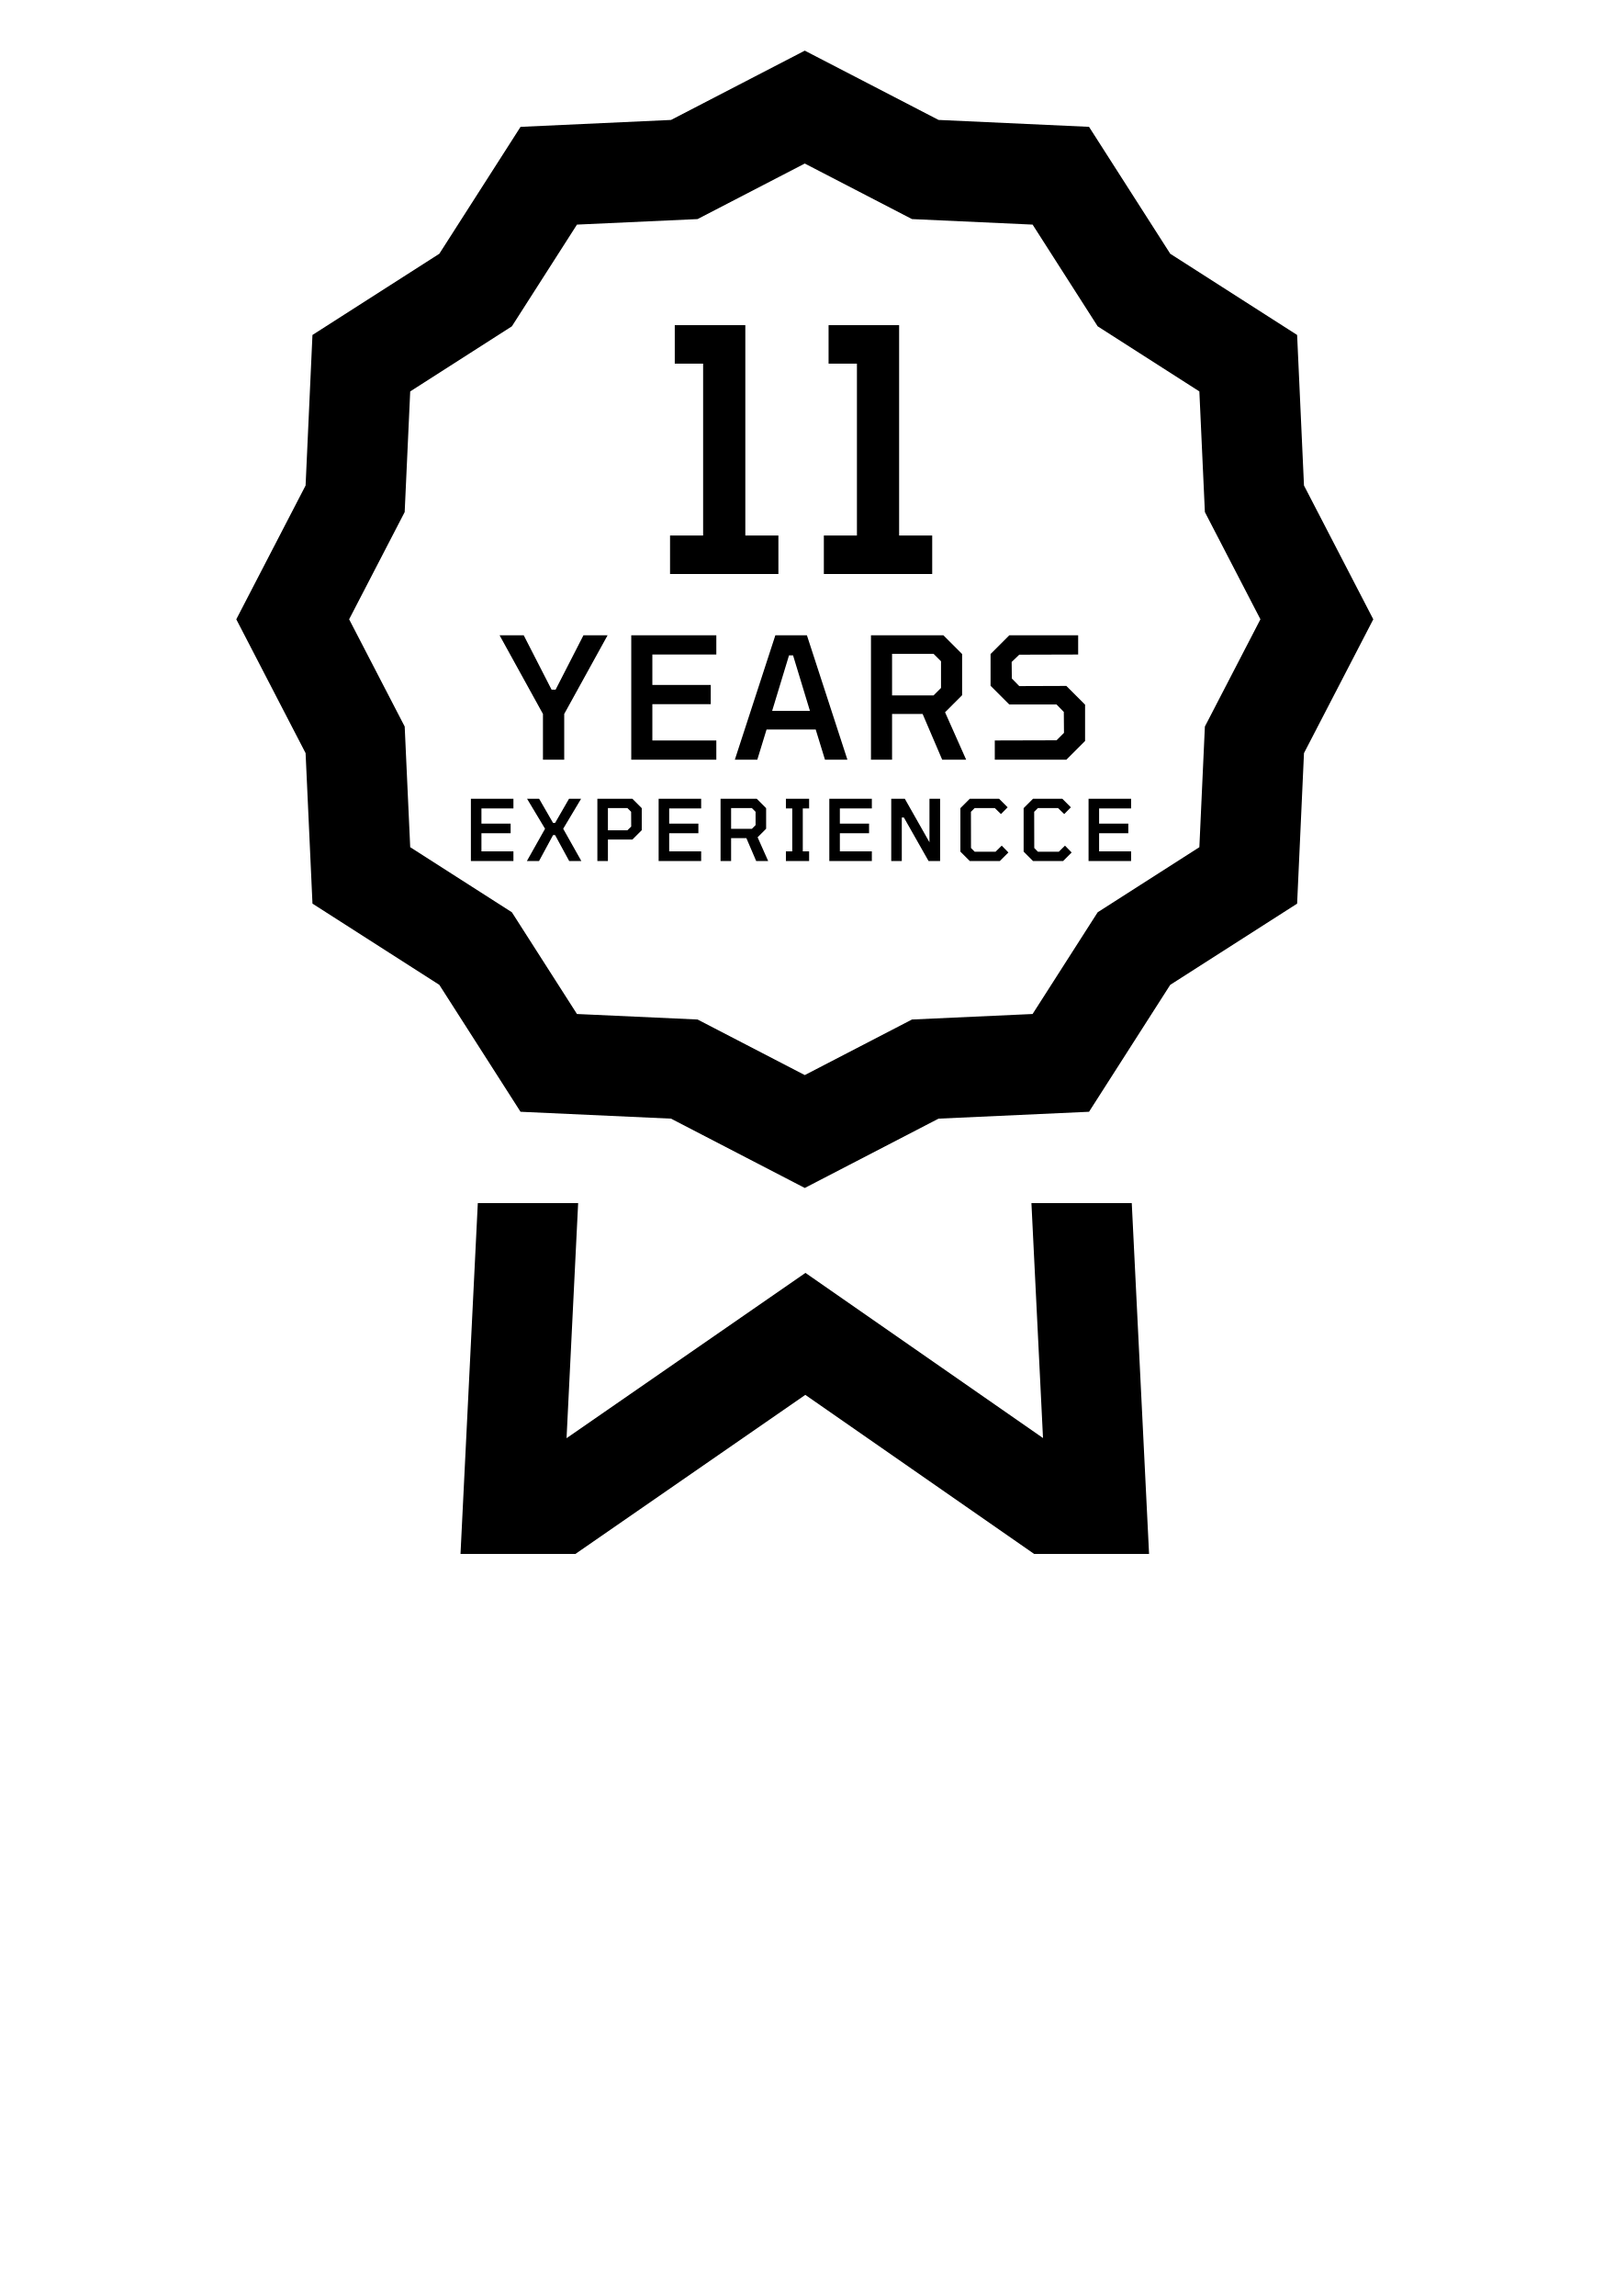
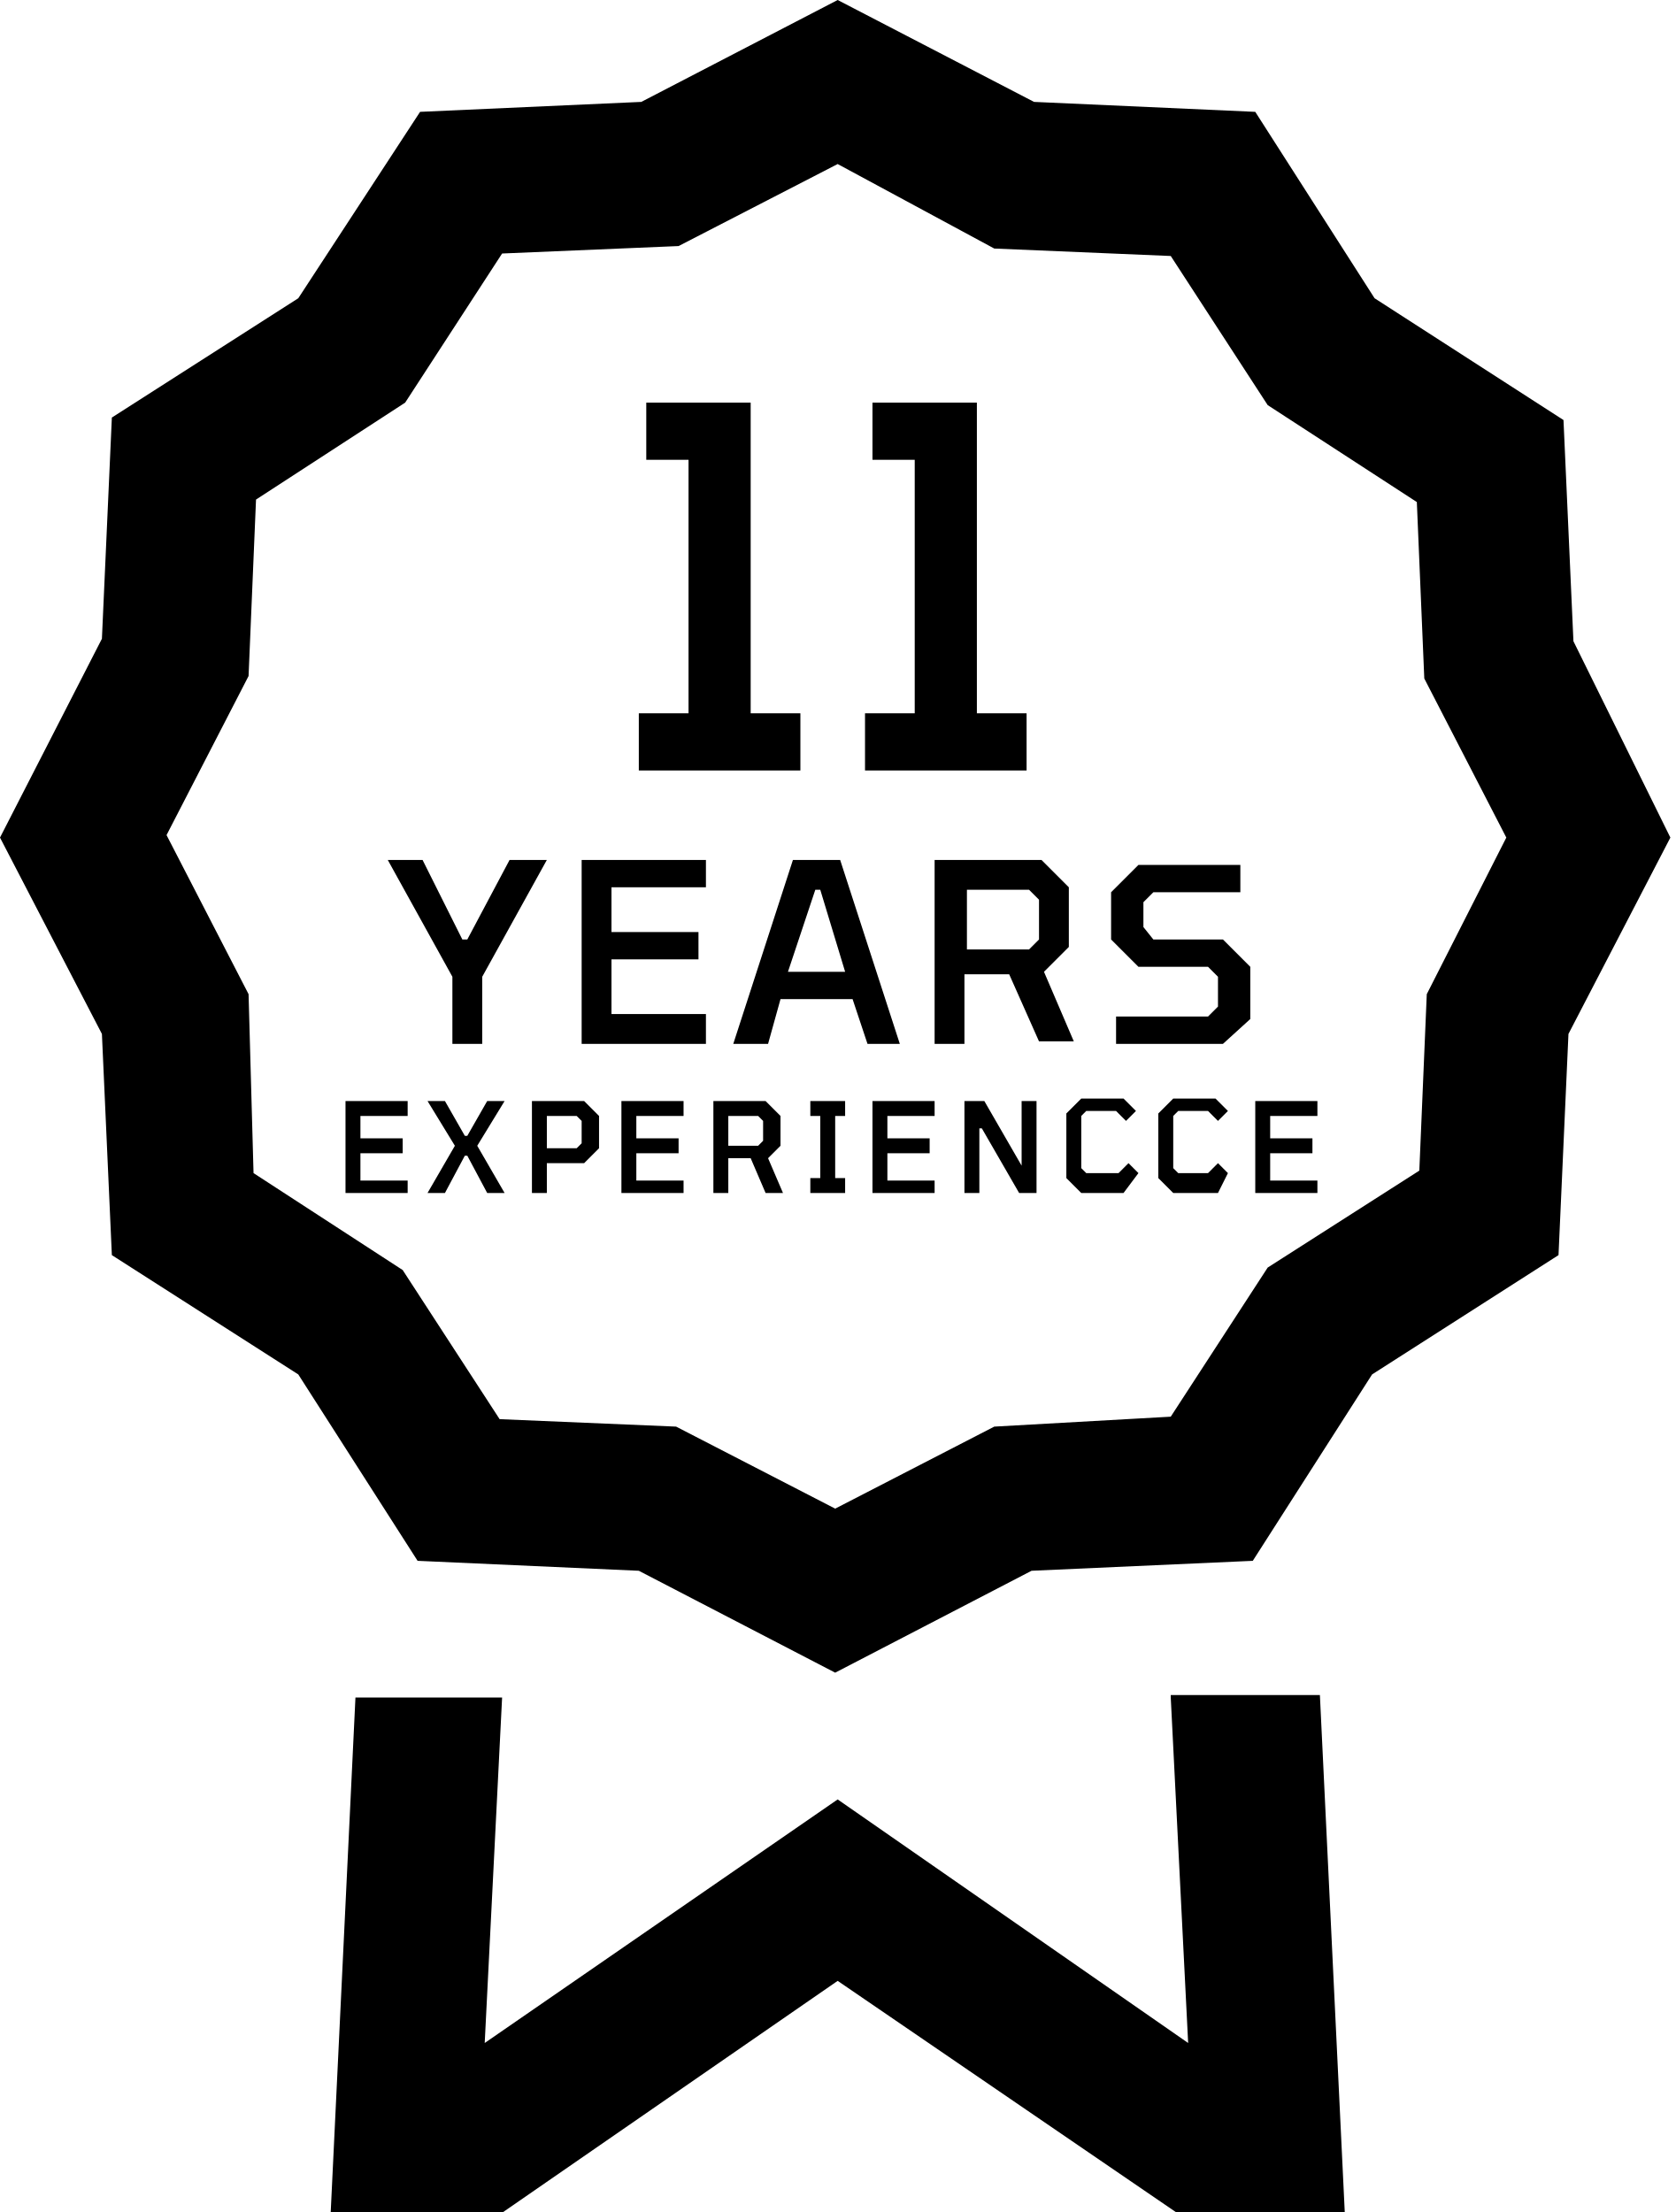
- <svg xmlns="http://www.w3.org/2000/svg" width="95" height="136" viewBox="0 0 95 136" fill="none">
-   <path d="M61.112 71.264L61.798 85.18L47.723 75.398L33.568 85.189L34.255 71.264H28.31L27.285 92.045H34.093L47.715 82.623L61.273 92.045H68.082L67.057 71.264H61.112ZM77.261 28.758L76.854 19.841L69.337 15.031L64.525 7.513L55.609 7.104L47.683 3L39.758 7.105L30.842 7.514L26.03 15.031L18.513 19.841L18.106 28.758L14 36.683L18.106 44.609L18.514 53.525L26.03 58.336L30.841 65.854L39.757 66.261L47.683 70.367L55.609 66.261L64.525 65.854L69.336 58.336L76.854 53.526L77.261 44.61L81.367 36.684L77.261 28.758ZM71.389 43.035L71.062 50.182L65.037 54.037L61.181 60.063L54.035 60.389L47.683 63.68L41.331 60.389L34.185 60.063L30.329 54.037L24.305 50.182L23.978 43.035L20.686 36.683L23.977 30.332L24.305 23.185L30.329 19.329L34.185 13.304L41.331 12.977L47.683 9.687L54.035 12.977L61.182 13.304L65.037 19.329L71.062 23.185L71.389 30.331L74.68 36.683L71.389 43.035Z" fill="black" />
-   <path d="M39.7 34V31.72H41.66V21.54H39.98V19.26H44.16V31.72H46.12V34H39.7ZM48.813 34V31.72H50.773V21.54H49.093V19.26H53.273V31.72H55.233V34H48.813Z" fill="black" />
-   <path d="M32.17 45V42.29L29.6 37.63H31.03L32.68 40.85H32.92L34.57 37.63H36L33.43 42.29V45H32.17ZM37.402 45V37.63H42.442V38.77H38.652V40.57H42.112V41.71H38.652V43.86H42.442V45H37.402ZM43.539 45L45.94 37.63H47.809L50.209 45H48.88L48.33 43.21H45.419L44.87 45H43.539ZM45.749 42.11H47.989L46.989 38.82H46.749L45.749 42.11ZM51.605 45V37.63H55.895L57.005 38.74V41.18L55.995 42.19L57.245 45H55.825L54.665 42.29H52.855V45H51.605ZM52.855 41.19H55.315L55.755 40.75V39.17L55.315 38.73H52.855V41.19ZM58.941 45V43.86L62.601 43.85L63.041 43.41L63.031 42.17L62.601 41.73H59.801L58.691 40.62V38.74L59.801 37.63H63.881V38.77L60.391 38.78L59.941 39.21L59.951 40.19L60.391 40.64L63.181 40.63L64.291 41.74V43.89L63.181 45H58.941Z" fill="black" />
-   <path d="M27.9 51V47.315H30.42V47.885H28.525V48.785H30.255V49.355H28.525V50.43H30.42V51H27.9ZM31.219 51L32.294 49.09L31.229 47.315H31.944L32.769 48.745H32.889L33.714 47.315H34.429L33.369 49.09L34.444 51H33.724L32.889 49.465H32.769L31.939 51H31.219ZM35.394 51V47.315H37.469L38.024 47.87V49.175L37.469 49.73H36.019V51H35.394ZM36.019 49.18H37.174L37.399 48.96L37.394 48.085L37.174 47.865H36.019V49.18ZM39.024 51V47.315H41.544V47.885H39.649V48.785H41.379V49.355H39.649V50.43H41.544V51H39.024ZM42.693 51V47.315H44.838L45.393 47.87V49.09L44.888 49.595L45.513 51H44.803L44.223 49.645H43.318V51H42.693ZM43.318 49.095H44.548L44.768 48.875V48.085L44.548 47.865H43.318V49.095ZM46.565 51V50.43H46.94V47.885H46.565V47.315H47.94V47.885H47.565V50.43H47.94V51H46.565ZM49.137 51V47.315H51.657V47.885H49.762V48.785H51.492V49.355H49.762V50.43H51.657V51H49.137ZM52.806 51V47.315H53.611L55.071 49.89V47.315H55.701V51H55.016L53.556 48.425H53.431V51H52.806ZM57.458 51L56.903 50.445V47.87L57.458 47.315H59.197L59.703 47.82L59.307 48.22L58.943 47.865H57.748L57.528 48.085L57.532 50.23L57.748 50.45H58.987L59.352 50.09L59.748 50.495L59.242 51H57.458ZM61.205 51L60.65 50.445V47.87L61.205 47.315H62.945L63.45 47.82L63.055 48.22L62.69 47.865H61.495L61.275 48.085L61.28 50.23L61.495 50.45H62.735L63.1 50.09L63.495 50.495L62.99 51H61.205ZM64.497 51V47.315H67.017V47.885H65.122V48.785H66.852V49.355H65.122V50.43H67.017V51H64.497Z" fill="black" />
+ <svg xmlns="http://www.w3.org/2000/svg" version="1.1" id="Layer_1" x="0px" y="0px" viewBox="0 0 67.4 89" style="enable-background:new 0 0 67.4 89;" xml:space="preserve">
+   <path d="M47.1,68.3l0.7,13.9l-14.1-9.8l-14.2,9.8l0.7-13.9h-5.9l-1,20.8h6.8l13.6-9.4L47.3,89h6.8l-1-20.8H47.1z M63.3,25.8  l-0.4-8.9L55.3,12l-4.8-7.5l-8.9-0.4L33.7,0l-7.9,4.1l-8.9,0.4L12,12l-7.5,4.8l-0.4,8.9L0,33.7l4.1,7.9l0.4,8.9l7.5,4.8l4.8,7.5  l8.9,0.4l7.9,4.1l7.9-4.1l8.9-0.4l4.8-7.5l7.5-4.8l0.4-8.9l4.1-7.9L63.3,25.8z M57.4,40l-0.3,7.1L51,51l-3.9,6L40,57.4l-6.4,3.3  l-6.4-3.3l-7.1-0.3l-3.9-6l-6-3.9L10,40l-3.3-6.4l3.3-6.4l0.3-7.1l6-3.9l3.9-6l7.1-0.3l6.4-3.3L40,10l7.1,0.3l3.9,6l6,3.9l0.3,7.1  l3.3,6.4L57.4,40z" />
+   <path d="M25.7,31v-2.3h2V18.5H26v-2.3h4.2v12.5h2V31H25.7z M34.8,31v-2.3h2V18.5h-1.7v-2.3h4.2v12.5h2V31H34.8z" />
+   <path d="M18.2,42v-2.7l-2.6-4.7H17l1.6,3.2h0.2l1.7-3.2H22l-2.6,4.7V42H18.2z M23.4,42v-7.4h5v1.1h-3.8v1.8h3.5v1.1h-3.5v2.2h3.8V42  H23.4z M29.5,42l2.4-7.4h1.9l2.4,7.4h-1.3l-0.6-1.8h-2.9L30.9,42H29.5z M31.7,39.1H34l-1-3.3h-0.2L31.7,39.1z M37.6,42v-7.4h4.3  l1.1,1.1v2.4l-1,1l1.2,2.8h-1.4l-1.2-2.7h-1.8V42H37.6z M38.9,38.2h2.5l0.4-0.4v-1.6l-0.4-0.4h-2.5V38.2z M44.9,42v-1.1l3.7,0  l0.4-0.4l0-1.2l-0.4-0.4h-2.8l-1.1-1.1v-1.9l1.1-1.1h4.1v1.1l-3.5,0l-0.4,0.4l0,1l0.4,0.5l2.8,0l1.1,1.1v2.1L49.2,42H44.9z" />
+   <path d="M13.9,48v-3.7h2.5v0.6h-1.9v0.9h1.7v0.6h-1.7v1.1h1.9V48H13.9z M17.2,48l1.1-1.9l-1.1-1.8h0.7l0.8,1.4h0.1l0.8-1.4h0.7  l-1.1,1.8l1.1,1.9h-0.7l-0.8-1.5h-0.1L17.9,48H17.2z M21.4,48v-3.7h2.1l0.6,0.6v1.3l-0.6,0.6H22V48H21.4z M22,46.2h1.2l0.2-0.2  l0-0.9l-0.2-0.2H22V46.2z M25,48v-3.7h2.5v0.6h-1.9v0.9h1.7v0.6h-1.7v1.1h1.9V48H25z M28.7,48v-3.7h2.1l0.6,0.6v1.2l-0.5,0.5  l0.6,1.4h-0.7l-0.6-1.4h-0.9V48H28.7z M29.3,46.1h1.2l0.2-0.2v-0.8l-0.2-0.2h-1.2V46.1z M32.6,48v-0.6h0.4v-2.5h-0.4v-0.6h1.4v0.6  h-0.4v2.5h0.4V48H32.6z M35.1,48v-3.7h2.5v0.6h-1.9v0.9h1.7v0.6h-1.7v1.1h1.9V48H35.1z M38.8,48v-3.7h0.8l1.5,2.6v-2.6h0.6V48H41  l-1.5-2.6h-0.1V48H38.8z M43.5,48l-0.6-0.6v-2.6l0.6-0.6h1.7l0.5,0.5l-0.4,0.4l-0.4-0.4h-1.2l-0.2,0.2l0,2.1l0.2,0.2H45l0.4-0.4  l0.4,0.4L45.2,48H43.5z M47.2,48l-0.6-0.6v-2.6l0.6-0.6h1.7l0.5,0.5l-0.4,0.4l-0.4-0.4h-1.2l-0.2,0.2l0,2.1l0.2,0.2h1.2l0.4-0.4  l0.4,0.4L49,48H47.2z M50.5,48v-3.7H53v0.6h-1.9v0.9h1.7v0.6h-1.7v1.1H53V48H50.5z" />
</svg>
